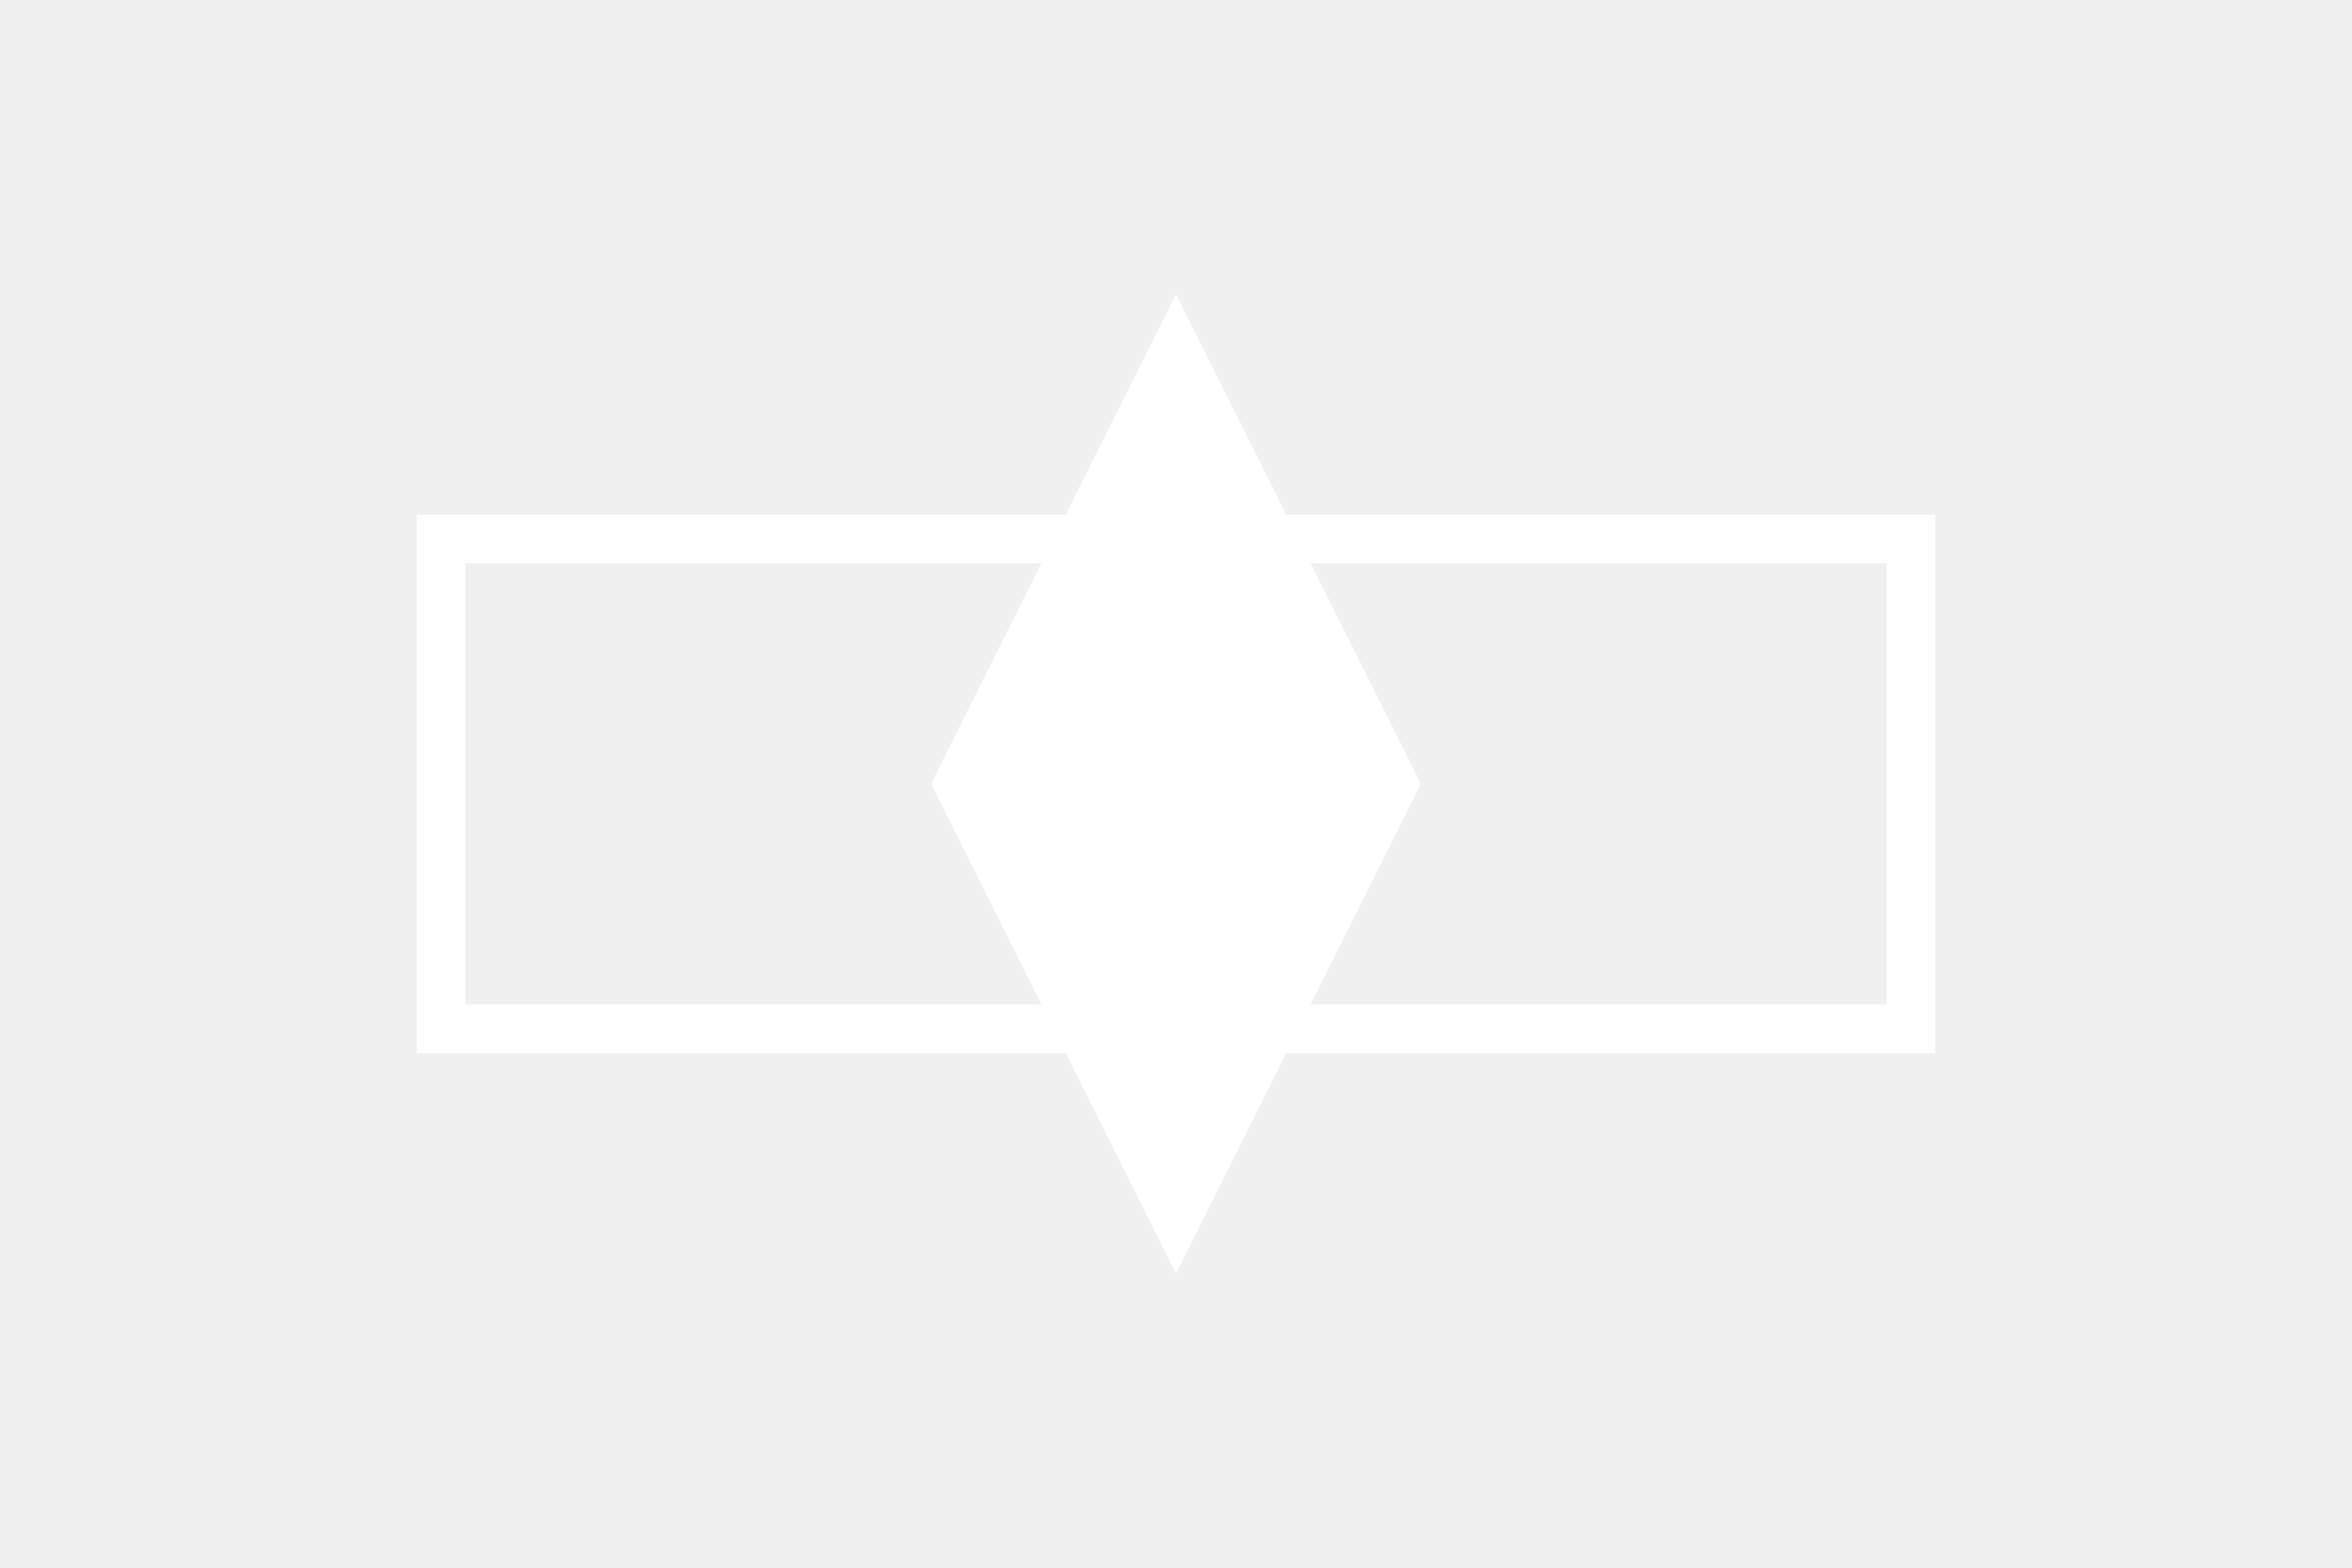
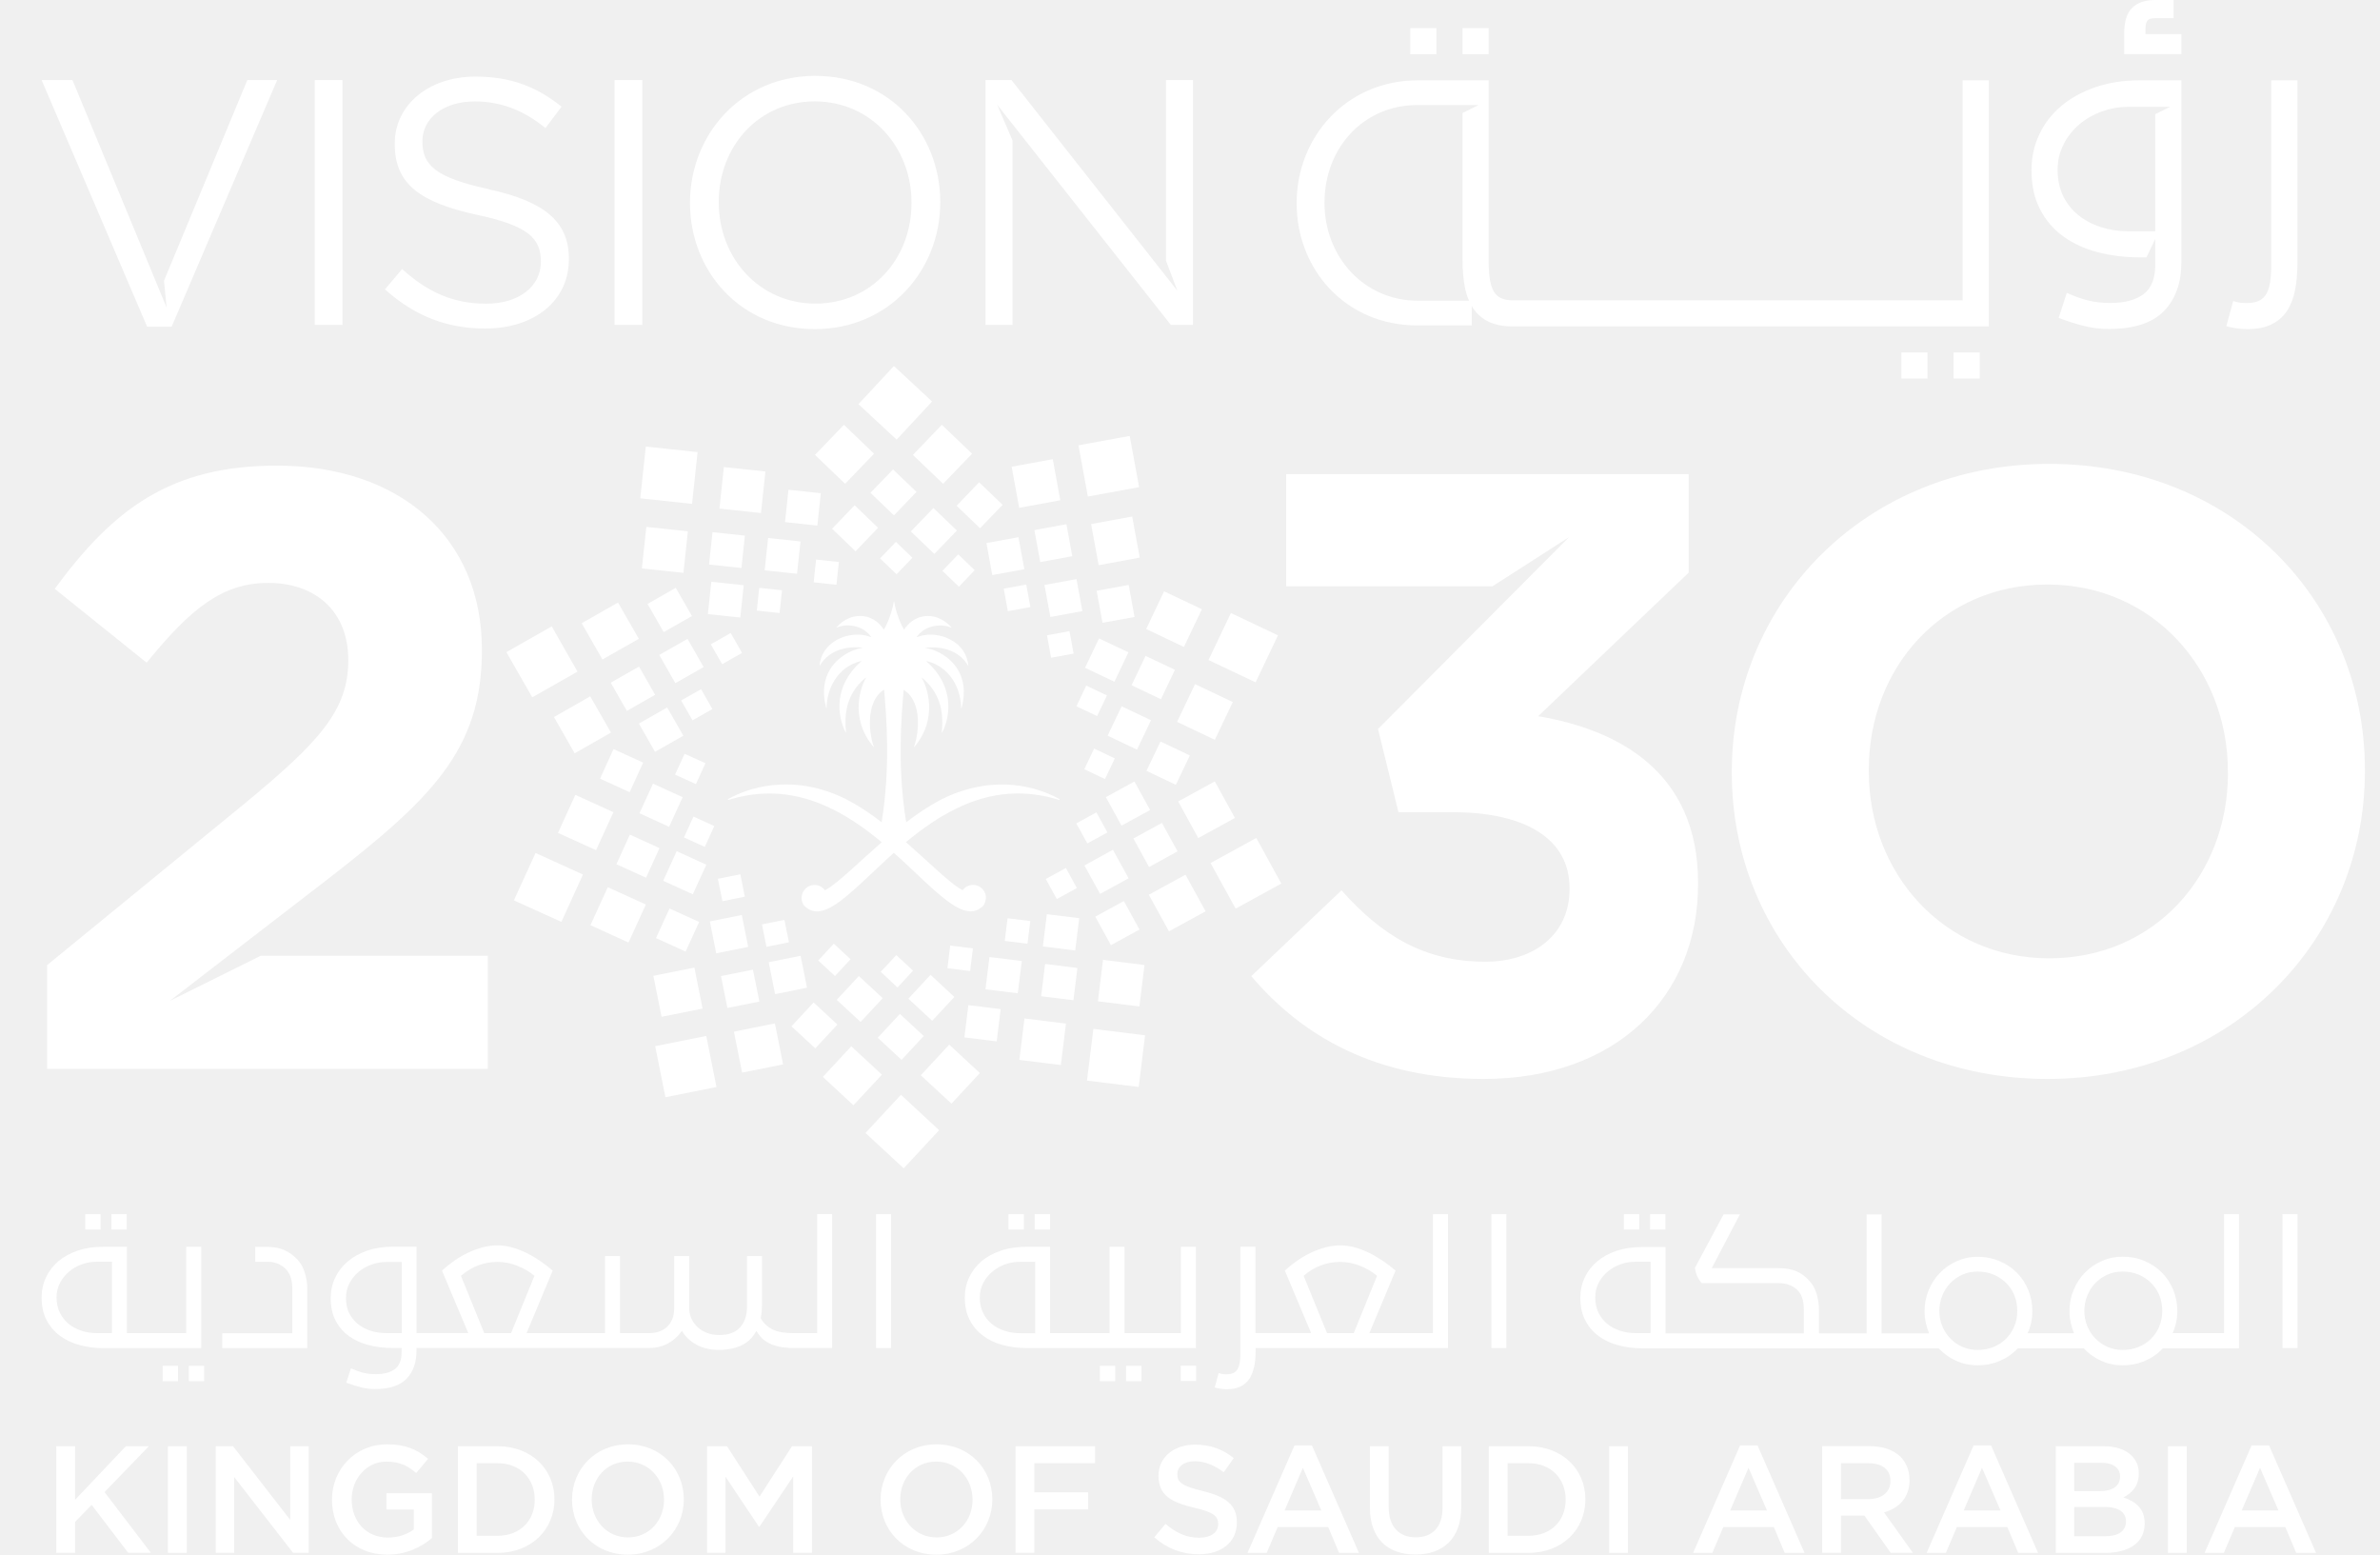
- <svg xmlns="http://www.w3.org/2000/svg" width="48" height="32" viewBox="0 0 48 32" fill="none">
-   <path d="M0 0H48V32H0V0Z" fill="none" />
-   <path d="M48 22H0V32H48V22Z" fill="none" />
-   <path d="M48 0H0V10H48V0Z" fill="none" />
-   <path fill-rule="evenodd" clip-rule="evenodd" d="M9 11H39V21H9V11Z" fill="none" />
-   <path d="M9 11H39V21H9V11Z" stroke="#FFFFFF" stroke-width="1" />
-   <path d="M24 6L29 16H19L24 6Z" fill="#FFFFFF" />
-   <path d="M24 26L19 16H29L24 26Z" fill="#FFFFFF" />
+ <svg xmlns="http://www.w3.org/2000/svg" width="49" height="32" viewBox="0 0 49 32" fill="none">
+   <path fill-rule="evenodd" clip-rule="evenodd" d="M44.91 0.703H44.172V0.578C44.172 0.51 44.186 0.457 44.215 0.42C44.24 0.389 44.297 0.374 44.381 0.374H44.751V0H44.372C44.166 0 44.006 0.054 43.898 0.161C43.789 0.267 43.734 0.442 43.734 0.677V1.115H44.911V0.701L44.91 0.703ZM29.573 0.579H29.035V1.116H29.573V0.579ZM40.759 7.254H40.221V7.791H40.759V7.254ZM47.08 6.407C46.999 6.526 46.892 6.616 46.76 6.679V6.68C46.627 6.743 46.466 6.774 46.273 6.774C46.13 6.774 45.984 6.755 45.836 6.714L45.977 6.197C46.04 6.215 46.089 6.227 46.125 6.231C46.16 6.235 46.203 6.237 46.252 6.237C46.355 6.237 46.439 6.223 46.504 6.193C46.568 6.164 46.62 6.116 46.658 6.052C46.697 5.987 46.724 5.902 46.739 5.797C46.755 5.691 46.762 5.563 46.762 5.411V1.653H47.3V5.411C47.3 5.621 47.284 5.809 47.25 5.978C47.217 6.145 47.16 6.289 47.08 6.407ZM39.146 7.254H39.684V7.791H39.146V7.254ZM30.649 0.579H30.111V1.116H30.649V0.579ZM43.195 5.193C42.927 5.124 42.691 5.016 42.486 4.871L42.488 4.872C42.283 4.727 42.122 4.54 42.004 4.314C41.884 4.088 41.825 3.816 41.825 3.499C41.825 3.235 41.879 2.99 41.987 2.764C42.093 2.538 42.245 2.343 42.44 2.18C42.635 2.017 42.869 1.888 43.143 1.794C43.416 1.701 43.719 1.653 44.051 1.653H44.911V5.396C44.911 5.816 44.793 6.15 44.556 6.399C44.318 6.647 43.937 6.771 43.413 6.771C43.252 6.771 43.091 6.753 42.932 6.715C42.773 6.678 42.589 6.62 42.384 6.544L42.552 6.028C42.721 6.104 42.873 6.157 43.005 6.188C43.138 6.22 43.287 6.236 43.452 6.236C43.744 6.236 43.97 6.175 44.132 6.055C44.292 5.934 44.373 5.732 44.373 5.451V4.918L44.192 5.297H44.05C43.749 5.297 43.464 5.262 43.195 5.193ZM42.815 2.556C42.679 2.67 42.569 2.808 42.486 2.968H42.488C42.404 3.13 42.363 3.297 42.363 3.499C42.363 3.7 42.402 3.879 42.477 4.036C42.553 4.192 42.659 4.323 42.793 4.431C42.928 4.539 43.084 4.621 43.261 4.677C43.438 4.733 43.627 4.761 43.829 4.761H44.373V2.35L44.68 2.199H43.811C43.628 2.2 43.452 2.231 43.283 2.291C43.108 2.354 42.951 2.442 42.815 2.556ZM29.182 6.698H30.3V6.296C30.31 6.315 30.322 6.335 30.333 6.351C30.414 6.47 30.521 6.561 30.653 6.624C30.785 6.687 30.947 6.718 31.14 6.718H40.946V1.653H40.408V6.182H31.159C31.056 6.182 30.972 6.168 30.907 6.138C30.843 6.109 30.791 6.062 30.753 5.997C30.716 5.931 30.689 5.847 30.672 5.741C30.657 5.636 30.649 5.508 30.649 5.356V1.653H29.195C27.708 1.653 26.696 2.831 26.696 4.176V4.19C26.696 5.535 27.694 6.698 29.181 6.698H29.182ZM27.27 4.162C27.27 3.053 28.066 2.162 29.182 2.162H30.441L30.111 2.326V5.356C30.111 5.567 30.128 5.755 30.161 5.922C30.18 6.02 30.209 6.109 30.245 6.19H29.195C28.078 6.19 27.269 5.283 27.269 4.176V4.162H27.27ZM24.24 5.984L24.006 5.365V1.648H24.561V6.688H24.106L20.529 2.154L20.845 2.889V6.688H20.29V1.648H20.825L24.24 5.984ZM34.767 11.787L31.668 14.742C33.331 15.022 34.96 15.895 34.96 18.168V18.203C34.96 20.511 33.279 22.208 30.545 22.208C28.337 22.208 26.813 21.334 25.762 20.092L27.619 18.326C28.461 19.271 29.337 19.795 30.58 19.795C31.596 19.795 32.314 19.219 32.314 18.309V18.275C32.314 17.278 31.42 16.718 29.913 16.718H28.792L28.371 15.005L32.305 11.055L30.729 12.067H26.48V9.759H34.767V11.787ZM14.206 4.168C14.206 2.777 15.253 1.561 16.789 1.561V1.562C18.326 1.562 19.358 2.764 19.358 4.154V4.168C19.358 5.558 18.312 6.774 16.775 6.774C15.238 6.774 14.206 5.572 14.206 4.182V4.168ZM16.789 6.249C17.944 6.249 18.766 5.326 18.766 4.182V4.168C18.766 3.024 17.928 2.087 16.775 2.087C15.622 2.087 14.798 3.009 14.798 4.154V4.168C14.798 5.312 15.634 6.249 16.789 6.249ZM42.19 9.548C38.406 9.548 35.655 12.399 35.655 15.878V15.913C35.655 19.392 38.37 22.208 42.154 22.208C45.938 22.208 48.689 19.358 48.689 15.878V15.843C48.689 12.364 45.974 9.548 42.19 9.548ZM45.87 15.913C45.87 18.011 44.363 19.725 42.19 19.725C40.017 19.725 38.475 17.977 38.475 15.878V15.843C38.475 13.745 39.982 12.031 42.154 12.031C44.326 12.031 45.868 13.779 45.868 15.878V15.913H45.87ZM12.653 1.648H13.224V6.688H12.653V1.648ZM3.497 20.601L4.017 20.2L6.697 18.135C8.869 16.456 9.921 15.443 9.921 13.396V13.362C9.921 11.07 8.24 9.584 5.699 9.584C3.51 9.584 2.336 10.476 1.127 12.12L3.019 13.64C3.929 12.522 4.578 11.998 5.525 11.998C6.471 11.998 7.171 12.558 7.171 13.589C7.171 14.62 6.575 15.268 5.052 16.527L0.969 19.866V22H10.043V19.673H5.368L3.497 20.601ZM5.706 1.648L3.534 6.724H3.029L0.857 1.648H1.492L1.803 2.398L3.289 5.989L3.431 6.333L3.376 5.78L5.092 1.648H5.706ZM7.051 1.648H6.48V6.688H7.051V1.648ZM8.697 2.916C8.697 3.391 8.957 3.657 10.068 3.894L10.066 3.897C11.193 4.142 11.712 4.552 11.712 5.323V5.337C11.712 6.201 10.991 6.762 9.988 6.762C9.188 6.762 8.532 6.497 7.925 5.956L8.279 5.538C8.805 6.014 9.332 6.251 10.01 6.251C10.688 6.251 11.135 5.892 11.135 5.395V5.38C11.135 4.912 10.883 4.646 9.822 4.422C8.661 4.169 8.127 3.795 8.127 2.967V2.953C8.127 2.16 8.827 1.577 9.786 1.577C10.522 1.577 11.049 1.785 11.562 2.196L11.23 2.636C10.761 2.254 10.291 2.088 9.772 2.088C9.116 2.088 8.697 2.448 8.697 2.901V2.916Z" fill="white" />
+   <path d="M17.375 8.744L17.995 9.339L17.399 9.958L16.779 9.363L17.375 8.744Z" fill="white" />
+   <path d="M18.795 9.363L19.417 9.958L20.013 9.339L19.391 8.744L18.795 9.363Z" fill="white" />
+   <path d="M17.921 10.144L18.405 10.608L18.869 10.125L18.386 9.663L17.921 10.144Z" fill="white" />
+   <path d="M19.695 10.41L20.177 10.873L20.642 10.391L20.158 9.927L19.695 10.41Z" fill="white" />
+   <path d="M17.131 10.883L17.614 11.347L18.078 10.864L17.595 10.4L17.131 10.883Z" fill="white" />
+   <path d="M18.753 10.939L19.236 11.402L19.701 10.92L19.217 10.457L18.753 10.939Z" fill="white" />
+   <path d="M18.119 11.494L18.459 11.82L18.785 11.48L18.445 11.154L18.119 11.494Z" fill="white" />
+   <path d="M19.402 11.75L19.742 12.076L20.068 11.736L19.728 11.411L19.402 11.75Z" fill="white" />
+   <path d="M23.259 8.973L22.204 9.166L22.397 10.22L23.452 10.027L23.259 8.973Z" fill="white" />
+   <path d="M21.675 9.452L20.828 9.607L20.983 10.452L21.829 10.297L21.675 9.452Z" fill="white" />
+   <path d="M23.31 10.632L22.464 10.787L22.619 11.633L23.465 11.477L23.31 10.632Z" fill="white" />
+   <path d="M21.956 10.79L21.296 10.911L21.417 11.569L22.076 11.448L21.956 10.79Z" fill="white" />
+   <path d="M23.238 12.04L22.578 12.161L22.699 12.819L23.358 12.699L23.238 12.04Z" fill="white" />
+   <path d="M20.968 11.058L20.309 11.178L20.429 11.837L21.089 11.716L20.968 11.058Z" fill="white" />
+   <path d="M22.163 11.92L21.504 12.041L21.625 12.699L22.284 12.578L22.163 11.92Z" fill="white" />
+   <path d="M21.129 12.032L20.665 12.117L20.75 12.58L21.214 12.495L21.129 12.032Z" fill="white" />
+   <path d="M22.019 12.991L21.556 13.076L21.64 13.538L22.104 13.453L22.019 12.991Z" fill="white" />
+   <path d="M25.342 12.618L24.881 13.585L25.851 14.045L26.311 13.078L25.342 12.618Z" fill="white" />
+   <path d="M23.966 12.171L23.598 12.947L24.375 13.316L24.745 12.54L23.966 12.171Z" fill="white" />
+   <path d="M24.604 14.082L24.234 14.858L25.011 15.227L25.381 14.451L24.604 14.082Z" fill="white" />
+   <path d="M23.585 13.501L23.297 14.104L23.902 14.392L24.19 13.787L23.585 13.501Z" fill="white" />
+   <path d="M23.892 15.263L23.604 15.866L24.209 16.154L24.497 15.55L23.892 15.263Z" fill="white" />
+   <path d="M22.627 13.141L22.339 13.745L22.944 14.032L23.232 13.427L22.627 13.141Z" fill="white" />
+   <path d="M23.092 14.538L22.804 15.142L23.409 15.43L23.697 14.825L23.092 14.538Z" fill="white" />
+   <path d="M22.363 14.112L22.162 14.537L22.587 14.739L22.79 14.315L22.363 14.112Z" fill="white" />
+   <path d="M22.526 15.408L22.324 15.833L22.75 16.035L22.952 15.611L22.526 15.408Z" fill="white" />
+   <path d="M25.865 17.248L24.923 17.764L25.44 18.702L26.38 18.187L25.865 17.248Z" fill="white" />
+   <path d="M25.011 16.084L24.257 16.496L24.67 17.25L25.425 16.836L25.011 16.084Z" fill="white" />
+   <path d="M24.407 18.004L23.652 18.417L24.067 19.17L24.821 18.758L24.407 18.004Z" fill="white" />
+   <path d="M23.922 16.938L23.335 17.259L23.657 17.846L24.244 17.523L23.922 16.938Z" fill="white" />
+   <path d="M23.138 18.546L22.55 18.868L22.872 19.454L23.46 19.133L23.138 18.546Z" fill="white" />
+   <path d="M23.356 16.086L22.768 16.408L23.09 16.994L23.679 16.673L23.356 16.086Z" fill="white" />
+   <path d="M22.913 17.491L22.326 17.814L22.649 18.399L23.236 18.078L22.913 17.491Z" fill="white" />
+   <path d="M22.573 16.721L22.159 16.948L22.387 17.36L22.8 17.134L22.573 16.721Z" fill="white" />
+   <path d="M21.945 17.866L21.531 18.092L21.757 18.505L22.171 18.279L21.945 17.866Z" fill="white" />
+   <path d="M22.511 21.178L22.379 22.242L23.444 22.373L23.575 21.31L22.511 21.178Z" fill="white" />
+   <path d="M22.709 19.757L22.604 20.61L23.458 20.716L23.563 19.863L22.709 19.757Z" fill="white" />
+   <path d="M21.092 20.963L20.987 21.816L21.841 21.922L21.946 21.069L21.092 20.963Z" fill="white" />
+   <path d="M21.517 19.841L21.435 20.506L22.1 20.588L22.182 19.924L21.517 19.841Z" fill="white" />
+   <path d="M19.937 20.689L19.855 21.353L20.52 21.435L20.602 20.771L19.937 20.689Z" fill="white" />
+   <path d="M21.553 18.817L21.471 19.481L22.137 19.564L22.219 18.899L21.553 18.817Z" fill="white" />
+   <path d="M20.371 19.699L20.289 20.363L20.954 20.445L21.037 19.781L20.371 19.699Z" fill="white" />
+   <path d="M20.744 18.901L20.686 19.367L21.154 19.425L21.212 18.958L20.744 18.901Z" fill="white" />
+   <path d="M19.563 19.463L19.506 19.929L19.973 19.987L20.031 19.521L19.563 19.463Z" fill="white" />
+   <path d="M19.335 23.263L18.549 22.534L17.819 23.32L18.605 24.048L19.335 23.263Z" fill="white" />
+   <path d="M19.19 8.264L18.404 7.534L17.674 8.319L18.46 9.049L19.19 8.264Z" fill="white" />
+   <path d="M20.174 22.087L19.543 21.502L18.957 22.133L19.589 22.716L20.174 22.087Z" fill="white" />
+   <path d="M18.157 22.12L17.526 21.536L16.941 22.166L17.571 22.75L18.157 22.12Z" fill="white" />
+   <path d="M19.018 21.325L18.527 20.87L18.071 21.36L18.562 21.815L19.018 21.325Z" fill="white" />
+   <path d="M17.241 21.089L16.751 20.634L16.295 21.125L16.785 21.579L17.241 21.089Z" fill="white" />
+   <path d="M19.648 20.521L19.158 20.065L18.702 20.556L19.192 21.011L19.648 20.521Z" fill="white" />
+   <path d="M18.174 20.546L17.682 20.09L17.226 20.58L17.718 21.035L18.174 20.546Z" fill="white" />
+   <path d="M18.798 19.979L18.453 19.659L18.133 20.003L18.478 20.325L18.798 19.979Z" fill="white" />
+   <path d="M17.511 19.744L17.166 19.424L16.846 19.77L17.191 20.09L17.511 19.744Z" fill="white" />
+   <path d="M14.541 21.323L13.489 21.534L13.7 22.584L14.751 22.373L14.541 21.323Z" fill="white" />
+   <path d="M15.954 21.066L15.11 21.235L15.279 22.077L16.122 21.908L15.954 21.066Z" fill="white" />
+   <path d="M14.296 19.917L13.452 20.086L13.621 20.928L14.465 20.759L14.296 19.917Z" fill="white" />
+   <path d="M15.502 19.959L14.845 20.091L14.976 20.747L15.634 20.615L15.502 19.959Z" fill="white" />
+   <path d="M16.484 19.674L15.826 19.806L15.958 20.462L16.615 20.33L16.484 19.674Z" fill="white" />
+   <path d="M15.272 18.834L14.615 18.966L14.746 19.622L15.404 19.49L15.272 18.834Z" fill="white" />
+   <path d="M16.15 18.934L15.688 19.027L15.78 19.488L16.243 19.395L16.15 18.934Z" fill="white" />
+   <path d="M15.242 17.996L14.78 18.088L14.873 18.549L15.335 18.456L15.242 17.996Z" fill="white" />
+   <path d="M11.558 18.975L12.002 18.001L11.026 17.557L10.58 18.532L11.558 18.975Z" fill="white" />
+   <path d="M12.94 19.4L13.297 18.618L12.513 18.262L12.156 19.043L12.94 19.4Z" fill="white" />
+   <path d="M12.272 17.499L12.629 16.718L11.845 16.361L11.488 17.143L12.272 17.499Z" fill="white" />
+   <path d="M12.968 17.179L12.691 17.788L13.301 18.066L13.578 17.457L12.968 17.179Z" fill="white" />
+   <path d="M14.116 19.586L14.394 18.977L13.784 18.7L13.506 19.309L14.116 19.586Z" fill="white" />
+   <path d="M12.631 15.419L12.354 16.027L12.964 16.306L13.241 15.697L12.631 15.419Z" fill="white" />
+   <path d="M13.932 17.52L13.654 18.129L14.264 18.407L14.542 17.799L13.932 17.52Z" fill="white" />
+   <path d="M13.444 16.131L13.166 16.739L13.776 17.018L14.054 16.409L13.444 16.131Z" fill="white" />
+   <path d="M14.511 17.432L14.706 17.003L14.277 16.808L14.082 17.237L14.511 17.432Z" fill="white" />
+   <path d="M14.328 16.139L14.524 15.71L14.095 15.516L13.898 15.944L14.328 16.139Z" fill="white" />
+   <path d="M10.958 14.353L11.89 13.824L11.359 12.893L10.426 13.423L10.958 14.353Z" fill="white" />
+   <path d="M11.831 15.505L12.579 15.079L12.152 14.333L11.405 14.759L11.831 15.505Z" fill="white" />
+   <path d="M12.403 13.574L13.152 13.149L12.724 12.402L11.976 12.828L12.403 13.574Z" fill="white" />
+   <path d="M12.906 14.633L13.488 14.301L13.156 13.72L12.574 14.052L12.906 14.633Z" fill="white" />
+   <path d="M13.664 13.011L14.246 12.68L13.913 12.099L13.332 12.431L13.664 13.011Z" fill="white" />
+   <path d="M13.486 15.475L14.069 15.143L13.736 14.562L13.154 14.893L13.486 15.475Z" fill="white" />
+   <path d="M13.904 14.062L14.486 13.73L14.155 13.15L13.573 13.481L13.904 14.062Z" fill="white" />
+   <path d="M14.258 14.827L14.667 14.594L14.434 14.185L14.024 14.418L14.258 14.827Z" fill="white" />
+   <path d="M14.868 13.671L15.277 13.439L15.044 13.029L14.634 13.263L14.868 13.671Z" fill="white" />
+   <path d="M13.296 9.192L13.182 10.257L14.248 10.371L14.362 9.306L13.296 9.192Z" fill="white" />
+   <path d="M13.307 10.845L13.215 11.7L14.071 11.791L14.162 10.937L13.307 10.845Z" fill="white" />
+   <path d="M14.903 9.614L14.812 10.468L15.667 10.56L15.759 9.705L14.903 9.614Z" fill="white" />
+   <path d="M14.669 10.954L14.598 11.62L15.265 11.691L15.336 11.025L14.669 10.954Z" fill="white" />
+   <path d="M16.233 10.081L16.162 10.747L16.828 10.818L16.899 10.152L16.233 10.081Z" fill="white" />
+   <path d="M14.645 11.975L14.574 12.64L15.241 12.711L15.312 12.046L14.645 11.975Z" fill="white" />
+   <path d="M15.814 11.074L15.743 11.739L16.409 11.81L16.481 11.145L15.814 11.074Z" fill="white" />
+   <path d="M15.631 12.1L15.581 12.568L16.05 12.618L16.1 12.15L15.631 12.1Z" fill="white" />
+   <path d="M16.802 11.518L16.752 11.986L17.221 12.036L17.271 11.568L16.802 11.518Z" fill="white" />
+   <path d="M21.815 16.45C21.735 16.405 21.59 16.329 21.39 16.266C21.101 16.173 20.698 16.104 20.22 16.18C20.059 16.206 19.89 16.248 19.714 16.311C19.697 16.317 19.68 16.322 19.664 16.329C19.574 16.362 19.485 16.403 19.395 16.448C19.319 16.487 19.242 16.529 19.167 16.575C18.993 16.68 18.822 16.798 18.657 16.926C18.468 15.784 18.56 14.725 18.604 14.204C18.604 14.202 18.608 14.2 18.61 14.202C19.015 14.456 18.902 15.166 18.816 15.371C18.815 15.374 18.82 15.377 18.824 15.374C19.327 14.78 19.082 14.122 18.978 13.957C18.975 13.953 18.98 13.949 18.984 13.951C19.057 14.011 19.116 14.073 19.167 14.138C19.322 14.337 19.38 14.551 19.395 14.741C19.403 14.841 19.4 14.934 19.395 15.014C19.394 15.035 19.393 15.055 19.39 15.074C19.39 15.076 19.393 15.078 19.395 15.076H19.398C19.534 14.809 19.599 14.406 19.395 14.014C19.34 13.908 19.265 13.802 19.167 13.701C19.138 13.671 19.108 13.643 19.075 13.614C19.073 13.611 19.075 13.606 19.079 13.607C19.11 13.615 19.138 13.624 19.167 13.633C19.253 13.662 19.328 13.704 19.395 13.754C19.548 13.867 19.652 14.021 19.714 14.183C19.765 14.316 19.788 14.454 19.788 14.576C19.788 14.581 19.795 14.581 19.796 14.576C19.891 14.227 19.833 13.964 19.714 13.773C19.629 13.635 19.512 13.535 19.395 13.465C19.316 13.417 19.236 13.384 19.167 13.363C19.125 13.35 19.09 13.343 19.057 13.339C19.052 13.339 19.053 13.331 19.057 13.331C19.095 13.327 19.131 13.326 19.165 13.325C19.25 13.323 19.326 13.331 19.394 13.343C19.529 13.368 19.634 13.415 19.712 13.468C19.841 13.555 19.905 13.656 19.927 13.697C19.93 13.701 19.935 13.698 19.935 13.694C19.917 13.511 19.832 13.367 19.714 13.264C19.622 13.185 19.511 13.129 19.395 13.096C19.319 13.075 19.242 13.064 19.167 13.062C19.064 13.062 18.965 13.078 18.881 13.114C18.878 13.115 18.875 13.111 18.876 13.107C18.951 13.001 19.056 12.937 19.167 12.902C19.244 12.879 19.322 12.87 19.395 12.875C19.466 12.879 19.53 12.894 19.583 12.919C19.587 12.92 19.589 12.916 19.587 12.912C19.529 12.847 19.463 12.795 19.395 12.757C19.322 12.716 19.245 12.691 19.167 12.682C18.962 12.659 18.754 12.747 18.616 12.956C18.614 12.959 18.61 12.959 18.609 12.956C18.582 12.908 18.556 12.856 18.533 12.8C18.478 12.672 18.433 12.528 18.409 12.384C18.409 12.379 18.402 12.379 18.402 12.384C18.378 12.528 18.332 12.673 18.276 12.802C18.252 12.857 18.228 12.908 18.201 12.955C18.199 12.957 18.196 12.957 18.194 12.955C17.953 12.589 17.499 12.596 17.223 12.912C17.221 12.915 17.223 12.92 17.227 12.919C17.411 12.831 17.759 12.857 17.933 13.107C17.936 13.111 17.933 13.115 17.928 13.114C17.66 13.001 17.244 13.074 17.022 13.339C16.942 13.432 16.888 13.552 16.874 13.694C16.874 13.698 16.879 13.701 16.882 13.697C16.898 13.665 16.942 13.596 17.022 13.525C17.151 13.411 17.377 13.295 17.751 13.33C17.756 13.33 17.756 13.337 17.751 13.337C17.56 13.361 17.166 13.531 17.02 13.922C16.956 14.094 16.939 14.31 17.011 14.574C17.011 14.578 17.019 14.578 17.019 14.574C17.019 14.568 17.019 14.563 17.019 14.556C17.023 14.202 17.226 13.727 17.728 13.606C17.732 13.606 17.735 13.61 17.732 13.612C17.171 14.105 17.226 14.714 17.41 15.074C17.412 15.078 17.417 15.076 17.417 15.071C17.393 14.799 17.373 14.315 17.823 13.949C17.827 13.946 17.832 13.949 17.829 13.954C17.726 14.121 17.48 14.777 17.984 15.372C17.986 15.376 17.993 15.372 17.991 15.368C17.907 15.165 17.794 14.454 18.197 14.199C18.199 14.198 18.203 14.199 18.203 14.202C18.247 14.722 18.339 15.782 18.151 16.924C17.826 16.674 17.483 16.456 17.144 16.328C17.101 16.312 17.06 16.298 17.02 16.284C16.67 16.168 16.349 16.136 16.069 16.149C15.619 16.168 15.275 16.303 15.086 16.397C15.047 16.416 15.015 16.434 14.991 16.448C14.981 16.455 14.988 16.469 14.999 16.465C15.028 16.456 15.056 16.447 15.086 16.439C15.431 16.342 15.759 16.316 16.069 16.343C16.406 16.372 16.724 16.465 17.02 16.599C17.436 16.786 17.813 17.053 18.153 17.336C17.673 17.755 17.267 18.162 17.02 18.304C17.008 18.311 16.996 18.318 16.984 18.325C16.925 18.244 16.823 18.198 16.711 18.222C16.613 18.244 16.534 18.322 16.512 18.419C16.492 18.505 16.514 18.598 16.563 18.647C16.694 18.778 16.846 18.787 17.02 18.714C17.353 18.574 17.767 18.135 18.274 17.67C18.316 17.631 18.359 17.591 18.402 17.553C18.446 17.591 18.488 17.63 18.531 17.669C18.761 17.879 18.971 18.085 19.164 18.259C19.244 18.331 19.319 18.398 19.393 18.457C19.506 18.55 19.612 18.625 19.711 18.678C19.905 18.781 20.073 18.794 20.217 18.666C20.225 18.66 20.233 18.654 20.24 18.646C20.274 18.613 20.312 18.503 20.292 18.417C20.28 18.367 20.253 18.322 20.216 18.288C20.183 18.256 20.139 18.231 20.093 18.221C19.981 18.196 19.878 18.243 19.819 18.323C19.786 18.307 19.75 18.284 19.71 18.257C19.619 18.194 19.512 18.105 19.391 18C19.319 17.937 19.244 17.868 19.163 17.794C19.006 17.652 18.834 17.495 18.651 17.334C18.813 17.2 18.984 17.069 19.163 16.948C19.237 16.898 19.313 16.849 19.391 16.803C19.495 16.741 19.601 16.685 19.71 16.632C19.873 16.554 20.041 16.488 20.216 16.438C20.578 16.334 20.967 16.299 21.386 16.366C21.522 16.388 21.661 16.42 21.803 16.464C21.815 16.468 21.822 16.452 21.812 16.447" fill="white" />
+   <path fill-rule="evenodd" clip-rule="evenodd" d="M16.831 27.44H16.328C16.148 27.44 16.007 27.415 15.904 27.363C15.801 27.312 15.72 27.235 15.661 27.133C15.679 27.054 15.688 26.957 15.688 26.846V25.854H15.38V26.894C15.38 27.072 15.333 27.213 15.238 27.32C15.143 27.426 14.999 27.479 14.806 27.479C14.716 27.479 14.634 27.465 14.559 27.436C14.485 27.408 14.421 27.37 14.367 27.321C14.313 27.272 14.27 27.215 14.239 27.15C14.209 27.084 14.192 27.015 14.189 26.941V25.854H13.881V26.918C13.881 27.013 13.867 27.092 13.839 27.158C13.81 27.223 13.772 27.277 13.723 27.32C13.674 27.362 13.619 27.393 13.557 27.412C13.496 27.431 13.43 27.44 13.361 27.44H12.765V25.854H12.457V27.44H10.841L11.379 26.153C11.297 26.081 11.21 26.015 11.117 25.952C11.025 25.889 10.93 25.834 10.832 25.786C10.734 25.738 10.636 25.701 10.535 25.674C10.435 25.647 10.336 25.634 10.239 25.634C10.141 25.634 10.038 25.648 9.938 25.674C9.838 25.701 9.739 25.737 9.64 25.783C9.541 25.83 9.446 25.885 9.355 25.949C9.264 26.013 9.179 26.08 9.099 26.152L9.641 27.439H8.575V25.661H8.083C7.893 25.661 7.72 25.688 7.563 25.742C7.406 25.796 7.273 25.869 7.161 25.963C7.049 26.057 6.963 26.169 6.902 26.297C6.84 26.427 6.809 26.567 6.809 26.718C6.809 26.901 6.843 27.056 6.911 27.185C6.979 27.314 7.071 27.421 7.188 27.503C7.305 27.587 7.44 27.648 7.594 27.687C7.748 27.727 7.911 27.746 8.083 27.746H8.268V27.835C8.268 27.996 8.222 28.111 8.13 28.18C8.037 28.25 7.907 28.284 7.74 28.284C7.645 28.284 7.561 28.275 7.485 28.257C7.409 28.239 7.323 28.208 7.225 28.165L7.129 28.46C7.247 28.504 7.351 28.536 7.442 28.558C7.534 28.58 7.625 28.591 7.717 28.591C8.018 28.591 8.235 28.52 8.371 28.378C8.507 28.235 8.575 28.044 8.575 27.804V27.746H13.358C13.507 27.746 13.64 27.714 13.757 27.65C13.873 27.585 13.967 27.499 14.039 27.393C14.114 27.516 14.215 27.612 14.344 27.68C14.472 27.75 14.625 27.785 14.802 27.785C14.979 27.785 15.144 27.752 15.274 27.688C15.403 27.624 15.502 27.526 15.572 27.393C15.597 27.436 15.628 27.479 15.665 27.521C15.703 27.564 15.75 27.601 15.809 27.634C15.868 27.668 15.94 27.695 16.022 27.715C16.085 27.731 16.161 27.738 16.243 27.742V27.746H17.132V24.99H16.824V27.439L16.831 27.44ZM8.273 27.44H7.961C7.846 27.44 7.738 27.425 7.636 27.393C7.535 27.361 7.446 27.314 7.369 27.253C7.292 27.191 7.232 27.115 7.188 27.027C7.144 26.937 7.123 26.834 7.123 26.72C7.123 26.605 7.146 26.509 7.193 26.417C7.241 26.324 7.304 26.246 7.382 26.18C7.46 26.115 7.549 26.065 7.649 26.029C7.749 25.993 7.853 25.975 7.961 25.975H8.273V27.44ZM9.97 27.44L9.49 26.261C9.608 26.161 9.729 26.088 9.853 26.043C9.978 25.997 10.108 25.974 10.244 25.974C10.38 25.974 10.52 26 10.656 26.056C10.792 26.111 10.908 26.179 11.003 26.261L10.522 27.44H9.973H9.97ZM18.345 24.991H18.036V27.747H18.345V24.991ZM24.622 25.663V27.747H21.136C20.966 27.747 20.804 27.727 20.65 27.686C20.496 27.646 20.361 27.583 20.245 27.498C20.13 27.413 20.037 27.307 19.968 27.176C19.899 27.045 19.864 26.889 19.864 26.707C19.864 26.558 19.893 26.421 19.954 26.292C20.014 26.164 20.099 26.053 20.209 25.959C20.32 25.867 20.453 25.794 20.61 25.741C20.767 25.688 20.942 25.663 21.134 25.663H21.619V27.44H22.843V25.663H23.151V27.44H24.313V25.663H24.622ZM20.416 27.248C20.492 27.311 20.581 27.358 20.682 27.392H20.683C20.785 27.425 20.893 27.442 21.008 27.442H21.313V25.971H21.008C20.903 25.971 20.8 25.988 20.7 26.022C20.6 26.057 20.511 26.107 20.433 26.173C20.355 26.238 20.292 26.315 20.244 26.406C20.197 26.497 20.172 26.593 20.172 26.708C20.172 26.824 20.194 26.927 20.238 27.018C20.281 27.108 20.34 27.185 20.416 27.248ZM3.349 28.113H3.665V28.429H3.349V28.113ZM21.302 24.991H21.619V25.307H21.302V24.991ZM24.625 28.11H24.309V28.425H24.625V28.11ZM3.887 28.113H4.203V28.429H3.887V28.113ZM2.294 24.991H2.61V25.307H2.294V24.991ZM33.748 24.991H33.433V25.307H33.748V24.991ZM30.706 24.991H31.014V27.747H30.706V24.991ZM21.079 24.991H20.763V25.307H21.079V24.991ZM6.277 26.201C6.311 26.306 6.326 26.418 6.326 26.539V27.749H4.576V27.442H6.019V26.55C6.019 26.462 6.01 26.384 5.994 26.32C5.977 26.256 5.947 26.197 5.904 26.143C5.86 26.092 5.805 26.051 5.738 26.018C5.671 25.988 5.601 25.971 5.526 25.971H5.256V25.664H5.484C5.63 25.664 5.753 25.686 5.855 25.731C5.956 25.776 6.048 25.843 6.13 25.932C6.197 26.007 6.245 26.096 6.277 26.201ZM47.302 24.991H46.993V27.747H47.302V24.991ZM33.972 24.991H34.288V25.307H33.972V24.991ZM46.097 24.991H45.789V27.44H44.73C44.794 27.299 44.827 27.149 44.827 26.987C44.827 26.825 44.797 26.68 44.741 26.544C44.683 26.406 44.605 26.288 44.504 26.189C44.404 26.089 44.286 26.011 44.148 25.953C44.011 25.895 43.863 25.867 43.704 25.867C43.545 25.867 43.406 25.896 43.273 25.956C43.139 26.015 43.023 26.094 42.924 26.196C42.825 26.297 42.748 26.415 42.692 26.552C42.635 26.688 42.607 26.833 42.607 26.989C42.607 27.072 42.616 27.15 42.633 27.226C42.65 27.302 42.671 27.373 42.7 27.443H41.745C41.81 27.302 41.842 27.151 41.842 26.989C41.842 26.828 41.812 26.683 41.756 26.546C41.698 26.409 41.62 26.291 41.519 26.192C41.419 26.092 41.301 26.013 41.163 25.956C41.026 25.898 40.878 25.869 40.719 25.869C40.56 25.869 40.422 25.899 40.289 25.958C40.155 26.017 40.04 26.097 39.941 26.198C39.842 26.3 39.765 26.418 39.708 26.554C39.652 26.69 39.623 26.835 39.623 26.992C39.623 27.074 39.633 27.153 39.649 27.228C39.666 27.304 39.688 27.376 39.716 27.445H38.739V24.996H38.43V27.445H37.449V26.975C37.449 26.857 37.434 26.745 37.403 26.639C37.372 26.532 37.323 26.442 37.256 26.368C37.177 26.278 37.087 26.211 36.987 26.167C36.886 26.124 36.759 26.102 36.605 26.102H35.242L35.822 24.995H35.486L34.895 26.098C34.906 26.165 34.921 26.223 34.944 26.271C34.968 26.32 34.996 26.366 35.034 26.41H36.604C36.701 26.41 36.785 26.424 36.856 26.455C36.926 26.485 36.983 26.524 37.026 26.576C37.07 26.627 37.1 26.686 37.115 26.753C37.13 26.82 37.138 26.894 37.138 26.975V27.445H34.291V25.668H33.805C33.612 25.668 33.438 25.694 33.282 25.746C33.126 25.799 32.992 25.872 32.882 25.965C32.771 26.058 32.686 26.169 32.626 26.297C32.566 26.426 32.536 26.563 32.536 26.712C32.536 26.894 32.571 27.05 32.64 27.181C32.709 27.312 32.802 27.419 32.917 27.503C33.033 27.588 33.168 27.651 33.322 27.691C33.476 27.732 33.638 27.752 33.806 27.752H39.914C40.014 27.86 40.132 27.945 40.27 28.008C40.407 28.071 40.556 28.102 40.718 28.102C40.88 28.102 41.035 28.071 41.178 28.009C41.32 27.948 41.442 27.862 41.545 27.752H42.9C43 27.86 43.118 27.945 43.256 28.008C43.393 28.071 43.542 28.102 43.704 28.102C43.866 28.102 44.021 28.071 44.164 28.009C44.306 27.948 44.428 27.862 44.531 27.752H46.097V24.996V24.991ZM33.982 27.44H33.678C33.562 27.44 33.454 27.424 33.353 27.39C33.252 27.357 33.163 27.309 33.087 27.246C33.011 27.183 32.952 27.106 32.908 27.016C32.865 26.925 32.843 26.823 32.843 26.707C32.843 26.591 32.866 26.496 32.914 26.405C32.961 26.314 33.024 26.237 33.102 26.171C33.181 26.106 33.27 26.056 33.37 26.021C33.47 25.986 33.573 25.97 33.678 25.97H33.982V27.44ZM41.469 27.304C41.427 27.403 41.369 27.488 41.296 27.56C41.223 27.632 41.136 27.687 41.038 27.727C40.939 27.767 40.832 27.786 40.717 27.786C40.601 27.786 40.499 27.764 40.403 27.723C40.307 27.68 40.223 27.623 40.153 27.549C40.082 27.476 40.027 27.392 39.987 27.294C39.947 27.196 39.928 27.092 39.928 26.983C39.928 26.874 39.948 26.768 39.987 26.67C40.027 26.571 40.082 26.486 40.151 26.413C40.221 26.34 40.303 26.282 40.399 26.238C40.496 26.194 40.601 26.173 40.717 26.173C40.832 26.173 40.943 26.193 41.041 26.234C41.14 26.275 41.226 26.332 41.3 26.404C41.373 26.476 41.429 26.561 41.471 26.659C41.512 26.758 41.532 26.866 41.532 26.984C41.532 27.102 41.512 27.206 41.469 27.305V27.304ZM44.456 27.304C44.413 27.403 44.355 27.488 44.282 27.56C44.209 27.632 44.123 27.687 44.024 27.727C43.925 27.767 43.818 27.786 43.703 27.786C43.587 27.786 43.486 27.764 43.389 27.723C43.293 27.68 43.21 27.623 43.139 27.549C43.068 27.476 43.013 27.392 42.973 27.294C42.933 27.196 42.913 27.092 42.913 26.983C42.913 26.874 42.933 26.768 42.973 26.67C43.013 26.571 43.067 26.486 43.136 26.413C43.206 26.34 43.288 26.282 43.384 26.238C43.481 26.194 43.586 26.173 43.702 26.173C43.817 26.173 43.928 26.193 44.026 26.234C44.125 26.275 44.211 26.332 44.285 26.404C44.358 26.476 44.414 26.561 44.456 26.659C44.497 26.758 44.517 26.866 44.517 26.984C44.517 27.102 44.495 27.206 44.453 27.305L44.456 27.304ZM2.126 27.749C1.958 27.749 1.796 27.728 1.642 27.687L1.643 27.686C1.489 27.646 1.354 27.583 1.239 27.498C1.123 27.413 1.031 27.307 0.961 27.176C0.892 27.045 0.857 26.889 0.857 26.707C0.857 26.558 0.887 26.421 0.947 26.292C1.007 26.164 1.092 26.053 1.203 25.959C1.313 25.867 1.447 25.794 1.603 25.741C1.76 25.688 1.934 25.663 2.126 25.663H2.612V27.44H3.834V25.663H4.143V27.749H2.126ZM1.236 26.405C1.189 26.496 1.164 26.596 1.164 26.707H1.165C1.165 26.823 1.187 26.925 1.231 27.016C1.275 27.106 1.334 27.183 1.409 27.246C1.485 27.309 1.574 27.357 1.675 27.39C1.777 27.424 1.885 27.44 2 27.44H2.305V25.97H2C1.895 25.97 1.792 25.986 1.692 26.021C1.592 26.056 1.503 26.106 1.425 26.171C1.347 26.237 1.284 26.314 1.236 26.405ZM23.5 28.113H23.184V28.429H23.5V28.113ZM22.645 28.113H22.961V28.429H22.645V28.113ZM25.821 28.138C25.84 28.041 25.851 27.933 25.851 27.813V27.747H29.811V24.991H29.502V27.44H28.193L28.732 26.153C28.649 26.081 28.562 26.015 28.47 25.952C28.377 25.889 28.282 25.834 28.184 25.786C28.087 25.738 27.988 25.701 27.888 25.674C27.788 25.647 27.689 25.634 27.591 25.634C27.493 25.634 27.391 25.648 27.291 25.674C27.19 25.701 27.091 25.737 26.992 25.783C26.894 25.83 26.799 25.885 26.707 25.949C26.616 26.013 26.531 26.08 26.452 26.152L26.994 27.439H25.847V25.661H25.538V27.813C25.538 27.9 25.535 27.973 25.526 28.034C25.517 28.094 25.501 28.143 25.48 28.18C25.458 28.217 25.428 28.244 25.391 28.261C25.354 28.278 25.306 28.287 25.247 28.287C25.219 28.287 25.194 28.285 25.174 28.283C25.153 28.28 25.125 28.274 25.089 28.264L25.008 28.559C25.093 28.582 25.176 28.594 25.259 28.594C25.369 28.594 25.462 28.576 25.537 28.54C25.613 28.504 25.673 28.452 25.72 28.384C25.766 28.316 25.798 28.234 25.817 28.139L25.821 28.138ZM26.838 26.261C26.956 26.161 27.077 26.088 27.202 26.043C27.326 25.997 27.456 25.974 27.592 25.974C27.729 25.974 27.869 26 28.005 26.056C28.141 26.111 28.256 26.179 28.351 26.261L27.871 27.44H27.321L26.84 26.261H26.838ZM1.755 24.991H2.071V25.307H1.755V24.991ZM3.065 29.768H2.591L1.546 30.871V29.768H1.159V31.961H1.546V31.326L1.887 30.975L2.639 31.961H3.106L2.152 30.712L3.065 29.768ZM3.458 29.768H3.845V31.963H3.458V29.768ZM5.976 31.285L4.798 29.768H4.441V31.961H4.821V30.401L6.033 31.961H6.356V29.768H5.976V31.285ZM8.519 31.071H7.956V30.736H8.892V31.658C8.677 31.843 8.365 32 7.975 32C7.287 32 6.835 31.511 6.835 30.871V30.865C6.835 30.249 7.306 29.729 7.969 29.729C8.352 29.729 8.588 29.836 8.814 30.027L8.569 30.319C8.399 30.175 8.234 30.084 7.954 30.084C7.548 30.084 7.241 30.438 7.241 30.858V30.865C7.241 31.315 7.539 31.648 7.988 31.648C8.195 31.648 8.384 31.582 8.519 31.482V31.071ZM10.246 29.768H9.427V31.963H10.246C10.937 31.963 11.415 31.484 11.415 30.864V30.858C11.415 30.24 10.937 29.768 10.246 29.768ZM11.009 30.871C11.009 31.3 10.707 31.611 10.246 31.611H9.813V30.118H10.246C10.709 30.118 11.009 30.436 11.009 30.864V30.871ZM11.777 30.865C11.777 30.247 12.254 29.729 12.929 29.729H12.931C13.606 29.729 14.078 30.24 14.078 30.858V30.865C14.078 31.482 13.6 32 12.924 32C12.249 32 11.777 31.489 11.777 30.871V30.865ZM12.929 31.645C13.366 31.645 13.671 31.297 13.671 30.871V30.865C13.671 30.438 13.36 30.084 12.923 30.084C12.486 30.084 12.182 30.432 12.182 30.858V30.865C12.182 31.291 12.493 31.645 12.929 31.645ZM15.637 30.805L14.968 29.768H14.556V31.961H14.936V30.394L15.624 31.423H15.637L16.331 30.388V31.961H16.717V29.768H16.306L15.637 30.805ZM18.13 30.865C18.13 30.247 18.607 29.729 19.282 29.729H19.283C19.959 29.729 20.43 30.24 20.43 30.858V30.865C20.43 31.482 19.953 32 19.277 32C18.601 32 18.13 31.489 18.13 30.871V30.865ZM19.282 31.645C19.719 31.645 20.023 31.297 20.023 30.871V30.865C20.023 30.438 19.712 30.084 19.276 30.084C18.839 30.084 18.535 30.432 18.535 30.858V30.865C18.535 31.291 18.845 31.645 19.282 31.645ZM20.908 31.961H21.295V31.069H22.403V30.717H21.295V30.118H22.545V29.768H20.908V31.961ZM24.239 30.344C24.239 30.513 24.339 30.588 24.76 30.689H24.759C25.224 30.802 25.465 30.967 25.465 31.331V31.337C25.465 31.747 25.143 31.992 24.681 31.992C24.344 31.992 24.028 31.877 23.764 31.642L23.996 31.366C24.207 31.547 24.417 31.651 24.691 31.651C24.93 31.651 25.08 31.541 25.08 31.375V31.368C25.08 31.211 24.993 31.127 24.584 31.033C24.117 30.92 23.852 30.782 23.852 30.378V30.371C23.852 29.996 24.167 29.735 24.604 29.735C24.923 29.735 25.178 29.833 25.401 30.012L25.194 30.303C24.997 30.155 24.799 30.077 24.597 30.077C24.371 30.077 24.239 30.194 24.239 30.338V30.344ZM26.651 29.752L25.684 31.963H26.079L26.305 31.432H27.346L27.569 31.963H27.978L27.011 29.752H26.652H26.651ZM26.447 31.091L26.824 30.212L27.204 31.091H26.447ZM29.146 31.643C29.489 31.643 29.7 31.436 29.7 31.032L29.699 31.033V29.769H30.085V31.014C30.085 31.669 29.712 31.997 29.14 31.997C28.569 31.997 28.204 31.667 28.204 31.032V29.768H28.59V31.016C28.59 31.423 28.803 31.643 29.146 31.643ZM31.471 29.768H30.652V31.963H31.471C32.162 31.963 32.64 31.484 32.64 30.864V30.858C32.64 30.24 32.162 29.768 31.471 29.768ZM32.234 30.871C32.234 31.3 31.932 31.611 31.471 31.611H31.038V30.118H31.471C31.934 30.118 32.234 30.436 32.234 30.864V30.871ZM33.13 29.768H33.516V31.963H33.13V29.768ZM35.825 29.752L34.858 31.963H35.254L35.48 31.432H36.52L36.744 31.963H37.152L36.185 29.752H35.827H35.825ZM35.621 31.091L35.999 30.212L36.379 31.091H35.621ZM39.313 30.46V30.466L39.314 30.465C39.314 30.826 39.097 31.042 38.789 31.13L39.382 31.961H38.926L38.385 31.196H37.902V31.961H37.516V29.766H38.496C38.772 29.766 38.989 29.849 39.13 29.986C39.247 30.105 39.313 30.269 39.313 30.46ZM37.902 30.118V30.856H37.904H38.469C38.745 30.856 38.921 30.71 38.921 30.488V30.482C38.921 30.247 38.751 30.118 38.465 30.118H37.902ZM40.633 29.752L39.666 31.963H40.062L40.288 31.432H41.328L41.551 31.963H41.96L40.993 29.752H40.634H40.633ZM40.429 31.091L40.806 30.212L41.187 31.091H40.429ZM44.034 30.331C44.034 30.595 43.883 30.736 43.719 30.821H43.718C43.976 30.908 44.155 31.056 44.155 31.354V31.36C44.155 31.753 43.833 31.963 43.342 31.963H42.325V29.768H43.311C43.563 29.768 43.761 29.836 43.886 29.962C43.984 30.059 44.034 30.177 44.034 30.325V30.331ZM43.261 30.109H42.705V30.692H43.233C43.481 30.692 43.648 30.595 43.648 30.394V30.388C43.648 30.216 43.509 30.109 43.261 30.109ZM43.346 31.62C43.609 31.62 43.77 31.517 43.77 31.319V31.313C43.77 31.128 43.622 31.017 43.318 31.017H42.705V31.62H43.346ZM45.021 29.768H44.634V31.963H45.021V29.768ZM46.356 29.752H46.715H46.716L47.683 31.963H47.275L47.051 31.432H46.011L45.785 31.963H45.389L46.356 29.752ZM46.53 30.212L46.152 31.091H46.91L46.53 30.212Z" fill="white" />
</svg>
